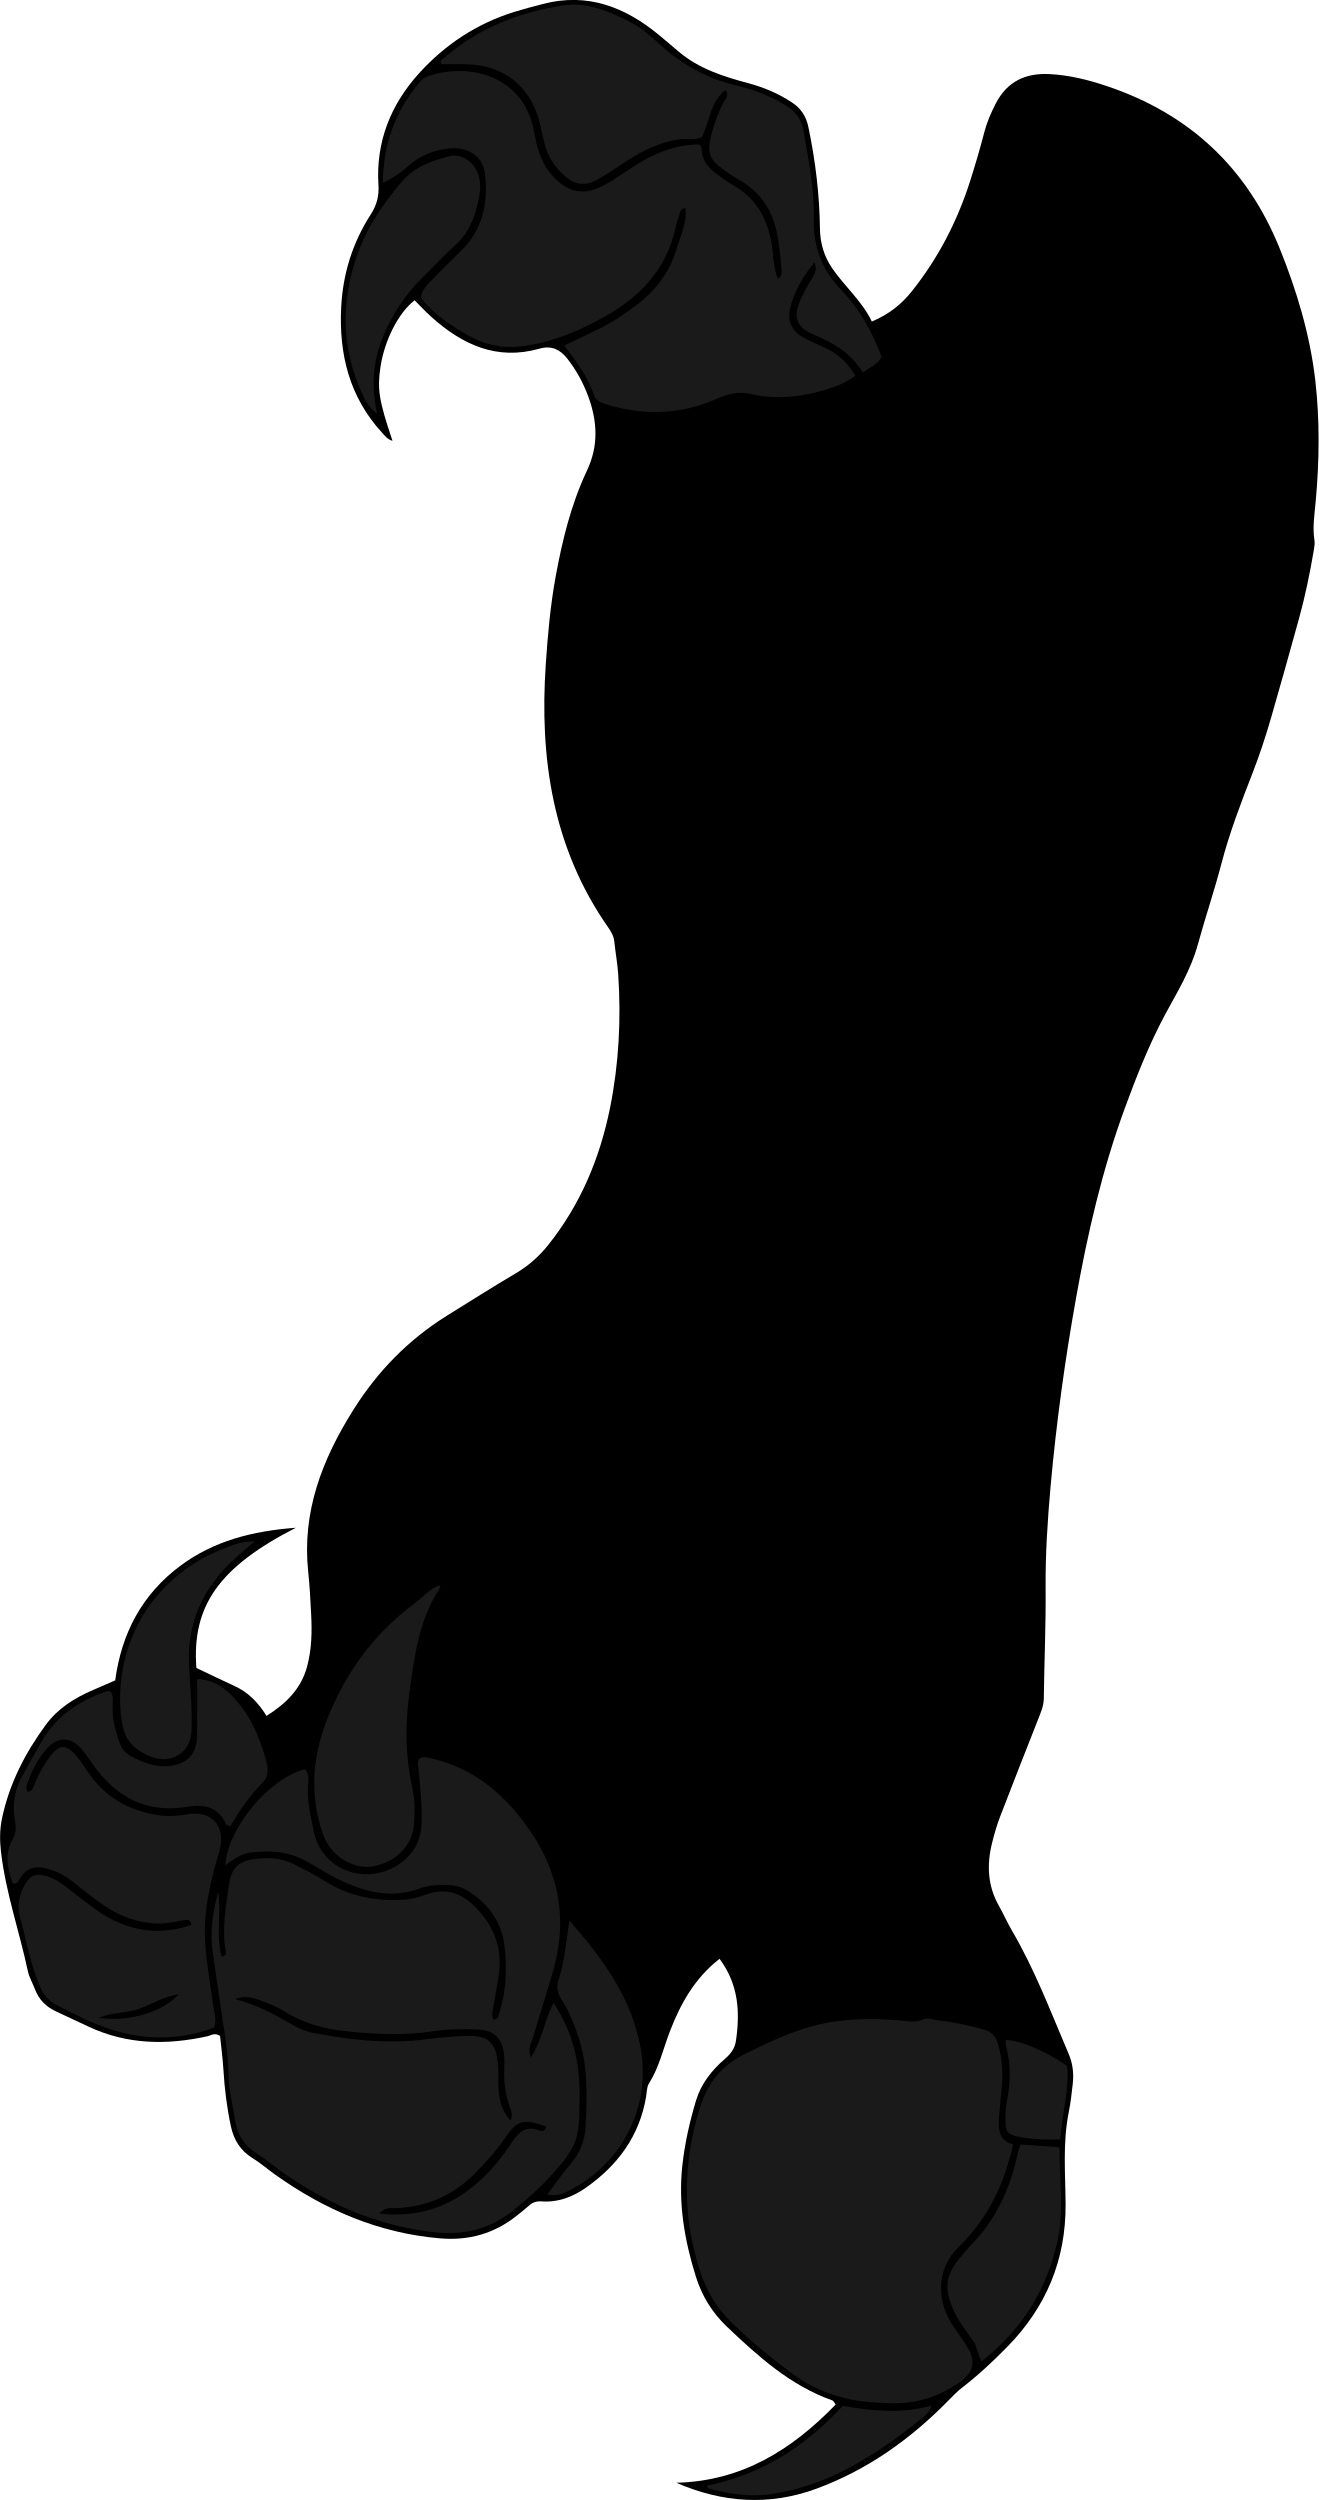
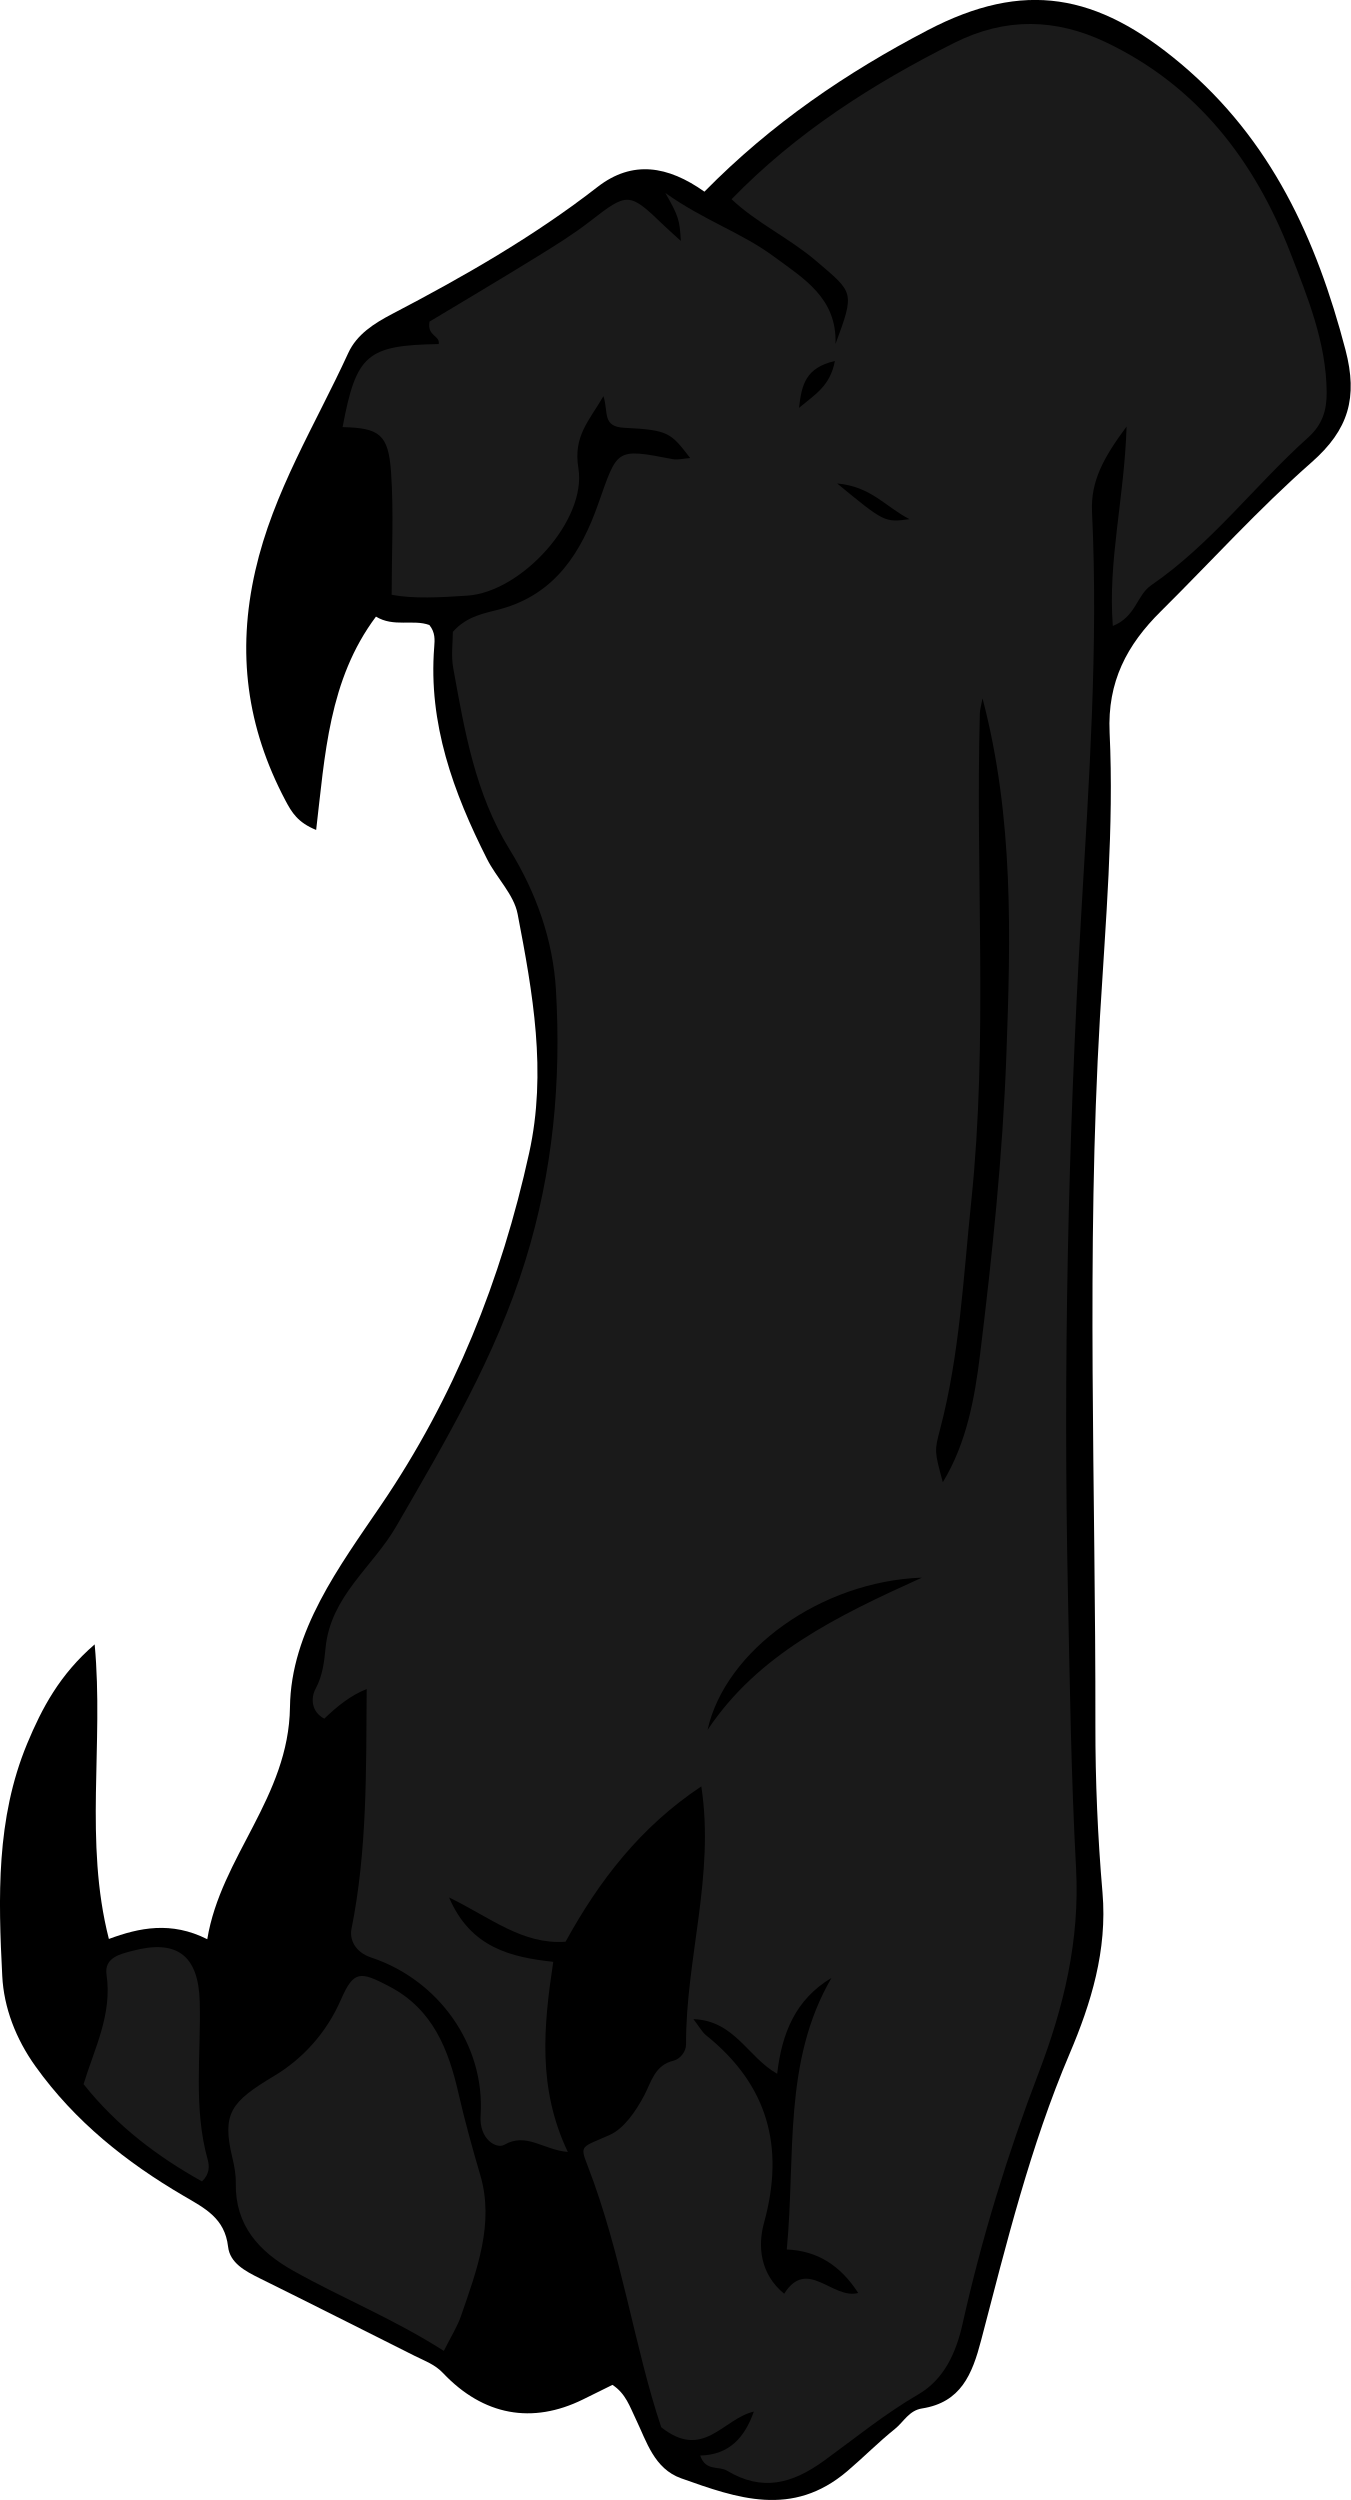
- <svg xmlns="http://www.w3.org/2000/svg" version="1.1" id="Layer_1" x="0px" y="0px" viewBox="0 0 160.33 304.01" style="enable-background:new 0 0 160.33 304.01;" xml:space="preserve">
+ <svg xmlns="http://www.w3.org/2000/svg" version="1.1" id="Layer_1" x="0px" y="0px" viewBox="0 0 155.81 288.39" style="enable-background:new 0 0 155.81 288.39;" xml:space="preserve">
  <style type="text/css">
	.st0{fill:#1A1A1A;}
</style>
  <g>
-     <path d="M87.5,238.2c-3.02,2.36-4.71,5.41-6,8.72c-0.84,2.15-1.32,4.44-2.58,6.43c-0.28,0.44-0.26,1.07-0.35,1.61   c-0.8,4.78-3.44,8.35-7.33,11.08c-1.6,1.12-3.38,1.8-5.38,1.66c-0.61-0.04-1.08,0.1-1.52,0.5c-0.47,0.43-0.98,0.82-1.48,1.22   c-2.75,2.2-5.85,3.08-9.39,2.77c-7.47-0.64-14.04-3.49-20.07-7.79c-0.91-0.65-1.76-1.4-2.71-1.98c-1.47-0.9-2.26-2.22-2.61-3.84   c-0.49-2.27-0.77-4.56-0.91-6.88c-0.09-1.42-0.28-2.84-0.41-4.12c-0.66-0.44-1.07-0.07-1.5,0.03c-4.96,1.1-9.83,1.04-14.53-1.18   c-1.3-0.61-2.6-1.22-3.91-1.83c-1.22-0.56-2.09-1.44-2.57-2.7c-0.28-0.75-0.71-1.46-0.87-2.23c-1.03-4.84-2.69-9.54-3.26-14.49   c-0.16-1.36-0.16-2.69,0.12-4.04c0.89-4.23,2.81-7.97,5.35-11.42c1.47-1.99,3.49-3.25,5.73-4.21c0.88-0.37,1.75-0.76,2.69-1.17   c0.77-5.74,3.27-10.49,7.97-13.97c4.05-2.99,8.68-4.19,14-4.59c-9.34,4.78-12.66,9.5-12.1,17.05c1.5,0.71,3.07,1.48,4.65,2.2   c1.64,0.75,2.86,1.98,3.88,3.63c2.47-1.56,4.24-3.36,4.95-6.06c0.56-2.12,0.59-4.27,0.47-6.43c-0.09-1.67-0.17-3.35-0.35-5.02   c-0.78-7.29,1.69-13.66,5.48-19.69c2.94-4.69,6.69-8.54,11.39-11.47c2.78-1.73,5.55-3.48,8.37-5.15c1.54-0.91,2.83-2.05,3.94-3.44   c3.93-4.92,6.28-10.54,7.52-16.66c1.08-5.36,1.36-10.78,1-16.22c-0.09-1.35-0.34-2.69-0.48-4.04c-0.07-0.67-0.39-1.2-0.76-1.73   c-6.74-9.66-8.35-20.56-7.57-31.99c0.24-3.58,0.56-7.16,1.21-10.7c0.81-4.42,1.88-8.77,3.8-12.84c1.44-3.05,1.26-6.02,0.14-9.05   c-0.62-1.66-1.46-3.2-2.56-4.59c-0.86-1.08-1.9-1.6-3.36-1.18c-5.18,1.47-9.39-0.48-13.15-3.87c-0.71-0.64-1.36-1.34-2.03-2.01   c-1.93,1.46-3.66,4.84-4.15,8.08c-0.41,2.74-0.19,4.11,1.46,9.01c-0.63-0.2-0.93-0.62-1.26-0.98c-3.98-4.33-5.27-9.55-4.98-15.28   c0.21-4.08,1.39-7.86,3.6-11.28c0.73-1.13,1.02-2.25,0.93-3.58c-0.33-5.24,1.5-9.79,4.95-13.59c3.15-3.48,7.02-6.04,11.56-7.45   c1.14-0.35,2.3-0.66,3.46-0.96c5.46-1.44,10.05,0.37,14.2,3.81c0.8,0.66,1.58,1.34,2.38,2.01c2.45,2.07,5.42,3,8.44,3.81   c1.86,0.5,3.62,1.24,5.24,2.3c1.13,0.73,1.77,1.68,2.06,3.06c0.85,4.08,1.35,8.19,1.4,12.35c0.02,1.73,0.5,3.33,1.46,4.75   c1.52,2.24,3.65,4.01,4.85,6.52c2.14-0.9,3.65-2.15,4.91-3.74c3.17-3.99,5.47-8.44,7.02-13.28c0.63-1.98,1.22-3.97,1.74-5.98   c0.32-1.25,0.82-2.38,1.41-3.53c1.4-2.7,3.64-3.7,6.51-3.56c2.41,0.12,4.74,0.7,7.02,1.47c9.99,3.36,16.99,9.89,20.96,19.67   c2.11,5.21,3.72,10.57,4.36,16.15c0.55,4.85,0.49,9.73,0.05,14.6c-0.14,1.59-0.41,3.17-0.16,4.78c0.06,0.38,0,0.8-0.07,1.19   c-0.48,2.83-1.05,5.63-1.82,8.4c-1.1,3.99-2.22,7.99-3.37,11.97c-0.66,2.29-1.4,4.55-2.27,6.78c-1.41,3.62-2.8,7.25-3.79,11.04   c-0.86,3.29-1.97,6.55-2.87,9.83c-0.85,3.09-2.46,5.69-3.93,8.41c-1.97,3.67-3.5,7.54-4.93,11.44c-2.76,7.52-4.55,15.3-5.95,23.17   c-1.35,7.55-2.39,15.14-3.08,22.78c-0.37,4.13-0.64,8.27-0.61,12.43c0.04,4.47-0.16,8.95-0.22,13.43c-0.01,0.92-0.37,1.7-0.69,2.52   c-1.55,3.94-3.1,7.88-4.62,11.83c-0.4,1.04-0.71,2.12-0.98,3.21c-0.66,2.65-0.55,5.23,0.84,7.66c0.55,0.97,1,2.01,1.56,2.97   c2.8,4.77,4.74,9.94,6.91,15.01c0.52,1.21,0.65,2.47,0.49,3.76c-0.13,1.11-0.25,2.23-0.47,3.32c-0.76,3.72-0.41,7.48-0.39,11.23   c0.04,6.74-2.35,12.47-7.04,17.27c-1.73,1.77-3.54,3.47-5.51,4.99c-0.64,0.49-1.18,1.06-1.74,1.63   c-4.59,4.68-9.83,8.41-16.02,10.69c-5.74,2.11-11.42,1.71-17.04-0.73c7.98-0.18,14.08-4.02,19.39-9.51   c-0.2-0.27-0.27-0.45-0.38-0.49c-5.12-1.81-9.04-5.36-12.87-9c-1.75-1.67-3.02-3.71-3.75-6.06c-1.37-4.39-2.15-8.86-1.65-13.46   c0.29-2.7,0.89-5.36,1.67-7.96c0.62-2.05,1.92-3.69,3.51-5.06c0.71-0.61,1.21-1.28,1.34-2.18C90,244.71,89.84,241.35,87.5,238.2z" />
-     <path class="st0" d="M26.53,230.06c0.4,2.59-0.3,5.22,0.4,7.79c0.01,0.04,0.15,0.05,0.22,0.07c0.21-0.12,0.38-0.28,0.32-0.55   c-0.52-2.64-0.02-5.24,0.32-7.84c0.33-2.52,1.2-3.28,3.72-3.53c1.46-0.15,2.89,0.03,4.2,0.68c1.28,0.64,2.57,1.3,3.78,2.06   c2.96,1.85,6.18,2.49,9.62,2.27c0.98-0.06,1.89-0.33,2.79-0.65c2.45-0.89,4.39-0.04,6.05,1.7c2.16,2.27,3.17,4.95,2.7,8.11   c-0.19,1.26-0.42,2.52-0.64,3.78c-0.1,0.55-0.28,1.09,0,1.64c0.66-0.02,0.63-0.57,0.76-0.98c0.79-2.57,0.88-5.22,0.6-7.84   c-0.33-3.04-2-5.34-4.62-6.92c-1.22-0.74-2.6-0.71-3.96-0.59c-0.55,0.05-1.12,0.16-1.64,0.35c-3.77,1.4-7.22,0.38-10.57-1.37   c-1.13-0.59-2.2-1.3-3.32-1.91c-1.5-0.82-3.09-1.21-4.82-1.17c-2.6,0.07-2.92,0.12-5.05,1.67c0.31-4.53,5.26-10.54,9.71-11.69   c0.58,0.65,0.36,1.49,0.34,2.23c-0.05,1.86,0.35,3.65,0.74,5.44c1.11,5.12,7.46,6.85,11.36,3.05c1.14-1.11,1.66-2.51,1.72-4.1   c0.09-2.16-0.17-4.31-0.34-6.46c-0.04-0.47-0.25-0.93,0.04-1.38c0.43-0.36,0.89-0.23,1.36-0.13c5.39,1.21,9.2,4.51,12.23,8.98   c3.55,5.24,4.44,10.85,2.71,16.9c-0.77,2.68-1.64,5.34-2.42,8.02c-0.21,0.71-0.7,1.41-0.29,2.49c1.42-2.1,1.6-4.48,2.78-6.62   c1.88,2.9,2.84,5.9,3.08,9.13c0.07,0.95,0.08,1.92,0.07,2.87c-0.01,4.51-0.35,5.53-3.35,8.86c-1.5,1.66-3.17,3.15-4.93,4.54   c-2.81,2.21-6.01,2.88-9.48,2.48c-6.91-0.79-13.07-3.48-18.68-7.51c-0.97-0.7-1.9-1.47-2.91-2.11c-1.44-0.93-2.26-2.22-2.53-3.89   c-0.3-1.89-0.79-3.78-0.82-5.68c-0.05-3.22-0.71-6.34-1.14-9.5c-0.25-1.82-0.53-3.63-0.79-5.45   C25.52,234.86,25.88,232.45,26.53,230.06z M28.59,243.11c2.62,0.63,4.88,1.93,7.16,3.21c0.68,0.39,1.45,0.71,2.22,0.86   c4.64,0.91,9.3,1.42,14.03,0.78c1.58-0.21,3.18-0.33,4.77-0.38c2.57-0.08,3.5,0.75,3.77,3.27c0.11,1.03,0.02,2.08,0.08,3.11   c0.08,1.4,0.37,2.73,1.47,3.92c0.32-0.76,0.05-1.27-0.13-1.78c-0.5-1.45-0.71-2.94-0.64-4.48c0.02-0.56,0.03-1.12-0.02-1.68   c-0.19-2.05-1.18-3.05-3.2-3.14c-1.83-0.08-3.68-0.07-5.5,0.22c-3.49,0.54-6.98,0.34-10.47-0.01c-2.74-0.27-5.31-0.98-7.66-2.48   c-0.86-0.55-1.86-0.92-2.83-1.28C30.67,242.9,29.67,242.63,28.59,243.11z M46.11,269.18c4.71,0.53,8.48-0.78,11.76-3.58   c1.76-1.5,3.22-3.3,4.49-5.25c0.76-1.17,1.71-1.87,3.21-1.29c0.38,0.15,0.79,0.1,0.83-0.48c-2.87-0.95-3.47-0.8-5.02,1.46   c-1.09,1.59-2.37,2.99-3.72,4.34c-2.66,2.66-5.86,4.02-9.61,4.14C47.52,268.54,46.94,268.32,46.11,269.18z" />
-     <path class="st0" d="M46.55,22.25c0.05-4.91,1.62-8.9,4.57-12.36c0.25-0.29,0.62-0.52,0.98-0.64c5.15-1.73,11.5,0.13,12.77,6.43   c0.13,0.63,0.25,1.25,0.4,1.87c0.38,1.58,1.06,3,2.24,4.16c1.66,1.63,3.33,2.03,5.44,1.05c1.15-0.53,2.22-1.26,3.28-1.98   c2.62-1.78,5.37-3.17,8.74-3.22c0.36,0.12,0.35,0.56,0.39,0.94c0.13,1.12,0.79,1.9,1.64,2.55c0.64,0.48,1.28,0.97,1.98,1.36   c3.17,1.74,4.55,4.57,4.96,8.01c0.14,1.17,0.17,2.36,0.68,3.49c0.48-0.35,0.44-0.76,0.41-1.13c-0.12-1.59-0.26-3.18-0.62-4.74   c-0.57-2.45-1.8-4.42-3.93-5.79c-0.81-0.52-1.64-1-2.42-1.56c-1.85-1.33-2.11-2.11-1.56-4.29c0.35-1.4,0.86-2.73,1.51-4.02   c0.19-0.37,0.71-0.73,0.22-1.43c-1.92,1.46-1.92,3.87-2.88,5.73c-0.95,0.42-1.93,0.14-2.87,0.28c-2.69,0.41-4.96,1.71-7.15,3.2   c-0.92,0.63-1.87,1.23-2.85,1.76c-1.45,0.79-2.74,0.47-3.93-0.63c-1.22-1.12-2.03-2.45-2.4-4.06c-0.2-0.86-0.35-1.72-0.59-2.57   c-1.17-4.24-4.32-6.7-8.76-6.85c-1.03-0.03-2.06-0.01-3.12-0.01c-0.31-0.49,0.2-0.64,0.45-0.86c4.11-3.56,9-5.44,14.29-6.27   c2.95-0.46,5.66,0.69,8.24,2.02c1.21,0.62,2.26,1.5,3.26,2.43c2.74,2.54,5.84,4.4,9.54,5.25c2.1,0.48,4.12,1.26,5.99,2.38   c1.23,0.73,2.01,1.68,2.26,3.16c0.61,3.54,1.33,7.07,1.25,10.69c-0.08,3.38,1,6.26,3.36,8.68c2.27,2.33,3.74,5.13,4.89,8.1   c-0.51,0.99-1.43,1.3-2.3,1.9c-1.42-2.31-3.48-3.55-5.81-4.52c-2.37-0.99-2.73-2.22-1.63-4.6c0.4-0.87,0.91-1.69,1.4-2.51   c0.3-0.5,0.48-0.99,0.16-1.75c-1.43,1.79-2.52,3.61-2.97,5.72c-0.29,1.36,0.18,2.56,1.42,3.29c0.89,0.52,1.85,0.93,2.8,1.35   c1.59,0.7,2.75,1.84,3.73,3.4c-0.8,0.66-1.65,1.06-2.54,1.37c-3.3,1.16-6.68,1.67-10.12,0.89c-1.5-0.34-2.76-0.06-4.14,0.55   c-4.41,1.96-8.96,2.12-13.57,0.67c-0.63-0.2-1.18-0.41-1.42-1.12c-0.76-2.22-2.14-4.09-3.6-6c1.43-0.69,2.79-1.34,4.14-1.99   c1.67-0.8,3.19-1.82,4.65-2.94c2.36-1.79,4.06-4.05,4.9-6.92c0.46-1.58,1.25-3.11,1.05-4.86c-0.76,0.04-0.63,0.67-0.81,1.03   c-0.21,0.42-0.3,0.91-0.4,1.37c-1.12,5.06-4.34,8.42-8.72,10.85c-2.88,1.6-5.87,2.89-9.15,3.44c-2.45,0.42-4.76,0.18-6.97-1.01   c-2.33-1.26-4.5-2.71-6.15-4.79c0.18-1.03,0.84-1.62,1.45-2.24c1.12-1.14,2.24-2.28,3.39-3.39c2.71-2.62,3.39-5.88,2.97-9.46   c-0.24-2.09-2.02-3.3-4.38-3.05c-1.78,0.19-3.42,0.8-4.79,1.99C48.92,20.86,47.97,21.57,46.55,22.25z" />
-     <path class="st0" d="M123.2,260.77c-1.13,5.01-3.16,9.1-6.59,12.44c-3.05,2.98-2.53,6.95-0.71,9.64c0.58,0.86,1.2,1.7,1.74,2.59   c0.9,1.47,0.94,2.9-0.79,4.14c-2.56,1.84-5.38,2.75-8.5,2.66c-1.75-0.05-3.53-0.14-5.23-0.53c-2.41-0.54-4.68-1.5-6.71-3.01   c-2.7-2.01-5.3-4.12-7.67-6.5c-1.66-1.67-2.81-3.63-3.56-5.88c-2.26-6.75-2.15-13.48,0-20.22c0.89-2.8,2.59-4.92,5.22-6.24   c2.79-1.39,5.6-2.74,8.63-3.53c3.43-0.9,6.94-0.93,10.45-0.63c0.95,0.08,1.89,0.3,2.82-0.14c0.55-0.26,1.1,0.04,1.64,0.1   c1.91,0.21,3.77,0.62,5.63,1.12c0.96,0.26,1.49,0.78,1.77,1.72c0.54,1.79,0.65,3.61,0.47,5.45c-0.12,1.19-0.24,2.38-0.33,3.58   C121.38,258.95,121.47,260.31,123.2,260.77z" />
-     <path class="st0" d="M1.57,229.06c-0.68-1.81-1.07-3.62,0-5.44c0.43-0.74,0.38-1.51,0.24-2.31c-0.33-1.87-0.06-3.65,0.88-5.32   c0.75-1.32,1.48-2.64,2.22-3.97c1.81-3.25,4.64-5.2,8.09-6.36c0.13-0.04,0.31,0.03,0.48,0.05c0.38,0.66,0.2,1.38,0.21,2.08   c0.01,0.89,0.11,1.75,0.38,2.6c0.36,1.13,0.5,2.39,1.68,3.06c1.55,0.89,3.18,1.52,5.01,1.28c2.12-0.28,3.19-1.54,3.21-3.73   c0.03-2.23,0.01-4.46,0.01-6.83c1.76,0.08,3.03,0.84,4.1,1.91c2.28,2.26,3.5,5.12,4.32,8.16c0.22,0.83,0.26,1.81-0.42,2.49   c-1.59,1.59-2.85,3.42-3.96,5.34c-0.27-0.11-0.5-0.13-0.54-0.23c-0.89-2.08-2.62-2.47-4.57-2.14c-5.1,0.87-8.84-1.15-11.69-5.25   c-0.5-0.72-0.98-1.48-1.6-2.08c-1.25-1.21-2.78-1.08-3.95,0.29c-1.15,1.35-1.94,2.91-2.47,4.6c-0.06,0.18,0.08,0.43,0.13,0.65   c0.76-0.14,0.78-0.79,1-1.27c0.53-1.17,1.13-2.3,1.95-3.29c0.96-1.16,1.74-1.2,2.78-0.08c0.59,0.64,1.08,1.38,1.57,2.11   c1.96,2.98,4.74,4.66,8.21,5.29c1.27,0.23,2.51,0.21,3.8-0.03c3.14-0.58,4.92,1.45,4.01,4.54c-1.04,3.54-1.92,7.12-1.71,10.82   c0.15,2.7,0.64,5.38,1.02,8.06c0.11,0.78,0.39,1.54,0.11,2.48c-4.16,1.58-8.37,1.58-12.6,0.24c-2.29-0.73-4.42-1.85-6.55-2.94   c-0.96-0.49-1.66-1.25-2.05-2.25c-0.38-0.97-0.76-1.93-1.04-2.93c-0.49-1.77-0.87-3.57-1.35-5.33c-0.43-1.57-0.19-3,0.68-4.35   c0.6-0.93,1.12-1.14,2.23-0.9c1.12,0.24,2.03,0.9,2.92,1.58c1.2,0.92,2.38,1.89,3.63,2.75c3.49,2.38,7.25,3.06,11.31,1.68   c-0.03-0.66-0.46-0.66-0.84-0.6c-1.1,0.18-2.19,0.47-3.32,0.42c-2.73-0.11-5.12-1.15-7.27-2.77c-1.02-0.77-2.02-1.57-3.02-2.36   c-0.89-0.71-1.89-1.2-2.97-1.52c-1.33-0.39-2.53-0.25-3.34,1.09C2.28,228.65,2.16,229.11,1.57,229.06z M21.76,242.49   c-1.83,0.31-3.26,1.19-4.77,1.77c-1.5,0.57-3.18,0.37-5,1.12C15.64,245.93,19.83,244.67,21.76,242.49z" />
-     <path class="st0" d="M53.46,192.78c0.04,0.11,0.1,0.21,0.08,0.24c-2.65,4.01-3.2,8.62-3.8,13.21c-0.49,3.74-0.43,7.48,0.4,11.18   c0.33,1.49,0.33,3.02,0.19,4.54c-0.23,2.42-2,4.29-4.58,4.93c-2.09,0.52-4.48-0.52-5.78-2.46c-0.64-0.95-0.94-2.02-1.21-3.11   c-1.06-4.27-0.51-8.42,1.1-12.43c2.21-5.51,5.59-10.19,10.4-13.77C51.31,194.33,52.15,193.24,53.46,192.78z" />
-     <path class="st0" d="M45.87,50.32c-1.1-0.82-1.49-1.7-1.88-2.56c-2.47-5.43-2.52-10.97-0.62-16.56c1.17-3.45,3.2-6.42,5.54-9.16   c1.52-1.78,3.66-2.51,5.84-3.06c1.29-0.32,2.72,0.63,3.27,1.89c0.36,0.83,0.46,1.71,0.32,2.58c-0.37,2.41-1.09,4.64-2.98,6.36   c-1.47,1.34-2.84,2.81-4.25,4.22c-1.94,1.95-3.4,4.23-4.46,6.75C45.41,43.72,45.06,46.77,45.87,50.32z" />
-     <path class="st0" d="M124.11,260.78c1.65,0.12,3.13,0.22,4.73,0.34c-0.04,3.92,0.58,7.7-0.27,11.51   c-1.33,5.9-4.32,10.69-9.22,14.53c-0.48-0.92-0.53-1.92-1.13-2.68c-0.54-0.69-1.01-1.43-1.51-2.16c-0.18-0.26-0.33-0.54-0.48-0.83   c-1.51-2.97-1.4-4.8,0.74-7.21c0.32-0.36,0.59-0.75,0.93-1.09c3.16-3.14,4.94-6.99,5.85-11.29   C123.82,261.6,123.95,261.3,124.11,260.78z" />
-     <path class="st0" d="M69.24,233.55c4.25,4.83,7.59,9.54,8.66,15.48c1.31,7.25-2.29,13.76-8.03,17c-0.94,0.53-1.93,1.14-3.33,0.84   c1.02-1.35,1.91-2.62,2.91-3.81c1.08-1.27,1.66-2.73,1.75-4.35c0.2-3.74,0.33-7.49-0.9-11.13c-0.54-1.59-1.17-3.14-2.08-4.56   c-0.46-0.73-0.57-1.39-0.3-2.24C68.64,238.6,68.81,236.31,69.24,233.55z" />
-     <path class="st0" d="M30.98,187.45c-1.32,1.08-2.6,2.15-3.73,3.38c-3.07,3.34-4.51,7.28-4.26,11.81c0.15,2.63,0.41,5.25,0.29,7.89   c-0.08,1.81-1.18,3.07-2.83,3.35c-1.87,0.32-4.59-1.21-5.24-3.02c-0.27-0.74-0.43-1.54-0.51-2.33   c-0.84-8.88,4.01-16.82,12.31-20.14C28.26,187.88,29.52,187.39,30.98,187.45z" />
-     <path class="st0" d="M85.96,302.28c6.97-1.49,11.88-4.79,16.55-9.72c3.45,0.62,7.08,1,10.74-0.02c-0.16,0.81-0.71,1.16-1.17,1.53   c-3.21,2.63-6.59,5.02-10.36,6.8c-2.52,1.19-5.17,1.99-7.94,2.42c-2.57,0.4-5.07-0.04-7.55-0.65   C86.12,302.61,86.05,302.4,85.96,302.28z" />
-     <path class="st0" d="M128.93,260.17c-1.98,0.05-3.64-0.03-5.26-0.38c-1.07-0.23-1.35-0.55-1.39-1.61   c-0.03-0.87-0.02-1.76,0.15-2.61c0.46-2.3,0.52-4.56-0.11-6.83c-0.06-0.21-0.01-0.46-0.01-0.69c1.86,0.11,4.73,1.31,7.44,3.15   C130.1,254.1,129.12,257,128.93,260.17z" />
+     <path d="M81.26,22.11C89.01,14.23,97.68,8.36,107,3.49c11.14-5.82,19.56-4.27,29.24,3.88c10.41,8.77,15.62,20.2,18.97,32.99   c1.44,5.51,0.37,9.2-3.9,12.96c-6.12,5.38-11.61,11.46-17.41,17.21c-3.9,3.86-6.17,8.11-5.9,13.98   c0.51,10.92-0.47,21.88-1.11,32.77c-1.6,27.27-0.49,54.52-0.53,81.77c-0.01,6.36,0.27,12.88,0.82,19.28   c0.57,6.64-1.32,12.77-3.79,18.57c-4.55,10.7-7.29,21.9-10.21,33.06c-1.03,3.95-2.34,7.17-6.82,7.87c-1.49,0.23-2.1,1.53-3.11,2.35   c-1.92,1.54-3.65,3.3-5.52,4.89c-6.34,5.39-12.69,3.12-19.15,0.82c-3.12-1.11-3.99-4.25-5.21-6.78c-0.73-1.51-1.18-2.99-2.72-4   c-1.09,0.54-2.24,1.1-3.38,1.67c-5.87,2.9-11.51,1.88-16.16-3.03c-0.94-1-2.12-1.41-3.26-1.98c-5.97-2.99-11.93-6.01-17.92-8.97   c-1.65-0.82-3.41-1.75-3.62-3.63c-0.38-3.29-2.66-4.42-5.12-5.86c-6.63-3.88-12.56-8.6-17.1-14.95c-2.27-3.17-3.65-6.78-3.83-10.42   c-0.46-9.03-0.72-18.14,2.87-26.79c1.71-4.11,3.75-7.97,7.79-11.46c1.07,11.58-1.23,22.73,1.64,33.98   c3.51-1.3,7.18-2.07,11.35,0.03c1.57-9.53,9.4-16.36,9.54-26.77c0.11-8.77,5.67-16.19,10.5-23.3   c8.46-12.43,13.88-26.02,17.09-40.62c2.06-9.34,0.42-18.48-1.33-27.58c-0.43-2.25-2.44-4.17-3.53-6.34   c-3.88-7.68-6.79-15.63-6.09-24.46c0.06-0.8,0.14-1.67-0.56-2.53c-1.87-0.69-4.12,0.28-6.16-0.97c-5.46,7.3-5.88,16-6.9,24.61   c-2.12-0.86-2.81-2.01-3.55-3.41c-4.45-8.43-5.62-17.05-3.47-26.49c2.07-9.11,6.93-16.84,10.72-25.11   c0.99-2.16,2.98-3.42,5.08-4.52c8.25-4.31,16.32-8.92,23.7-14.66C72.96,18.45,77.04,19.12,81.26,22.11z" />
+     <path class="st0" d="M129.96,49.2c-2.66,3.59-4.15,6.29-3.99,9.83c0.74,15.54-0.35,31.1-1.25,46.55   c-1.52,26.05-2.07,52.09-1.53,78.13c0.22,10.59,0.37,21.22,0.94,31.81c0.45,8.33-1.43,16.03-4.31,23.58   c-3.63,9.47-6.58,19.12-8.79,29c-0.75,3.36-2.15,6.39-5.09,8.1c-3.85,2.24-7.28,5.04-10.84,7.63c-3.73,2.71-7.19,3.61-11.25,1.17   c-0.94-0.56-2.45,0.11-3.08-1.74c3.36-0.07,5.14-2.09,6.19-5.07c-3.6,0.85-5.82,5.66-10.68,1.81c-3.06-9.06-4.55-19.98-8.5-30.19   c-0.94-2.42-0.7-2.07,2.57-3.54c1.62-0.73,2.98-2.69,3.97-4.56c0.81-1.53,1.19-3.48,3.38-4c0.7-0.17,1.44-0.98,1.44-1.88   c-0.04-9.83,3.33-19.48,1.76-29.76c-7.03,4.68-11.79,10.88-15.66,17.92c-4.97,0.36-8.67-2.79-13.44-5.11   c2.5,5.83,7.15,6.89,12.02,7.43c-1.12,7.43-1.82,14.57,1.68,21.93c-2.85-0.24-4.77-2.3-7.34-0.82c-0.85,0.49-2.9-0.58-2.72-3.39   c0.53-8.16-4.85-15.64-12.63-18.22c-1.91-0.64-2.49-2.13-2.27-3.27c1.83-9.09,1.69-18.3,1.76-27.7c-1.85,0.73-3.42,2-4.89,3.42   c-1.53-0.81-1.57-2.41-1-3.46c0.83-1.54,1-3.21,1.15-4.74c0.59-5.95,5.45-9.32,8.14-13.97c5.72-9.89,11.48-19.61,14.91-30.69   c3.19-10.29,4.14-20.66,3.52-31.23c-0.34-5.76-2.29-11.23-5.34-16.17c-3.98-6.45-5.2-13.71-6.51-20.95   c-0.26-1.44-0.04-2.96-0.04-4.16c1.64-1.88,3.76-2.15,5.53-2.64c6.35-1.75,9.3-6.63,11.23-12.1c2.26-6.37,1.96-6.47,8.57-5.19   c0.62,0.12,1.3-0.07,2.05-0.12c-2.24-2.89-2.43-3.24-7.59-3.49c-2.61-0.12-1.82-1.82-2.42-3.65c-1.65,2.85-3.5,4.6-2.89,8.3   c0.99,6.03-6.57,14.29-12.8,14.71c-3.11,0.21-6.29,0.38-8.74-0.1c0-4.86,0.25-9.52-0.07-14.14c-0.3-4.39-1.36-5.1-5.59-5.2   c1.58-8.39,2.79-9.44,11.09-9.58c0.18-1.02-1.37-0.88-1.06-2.59c3.82-2.3,8.13-4.85,12.39-7.48c2.09-1.29,4.19-2.59,6.12-4.09   c4.35-3.37,4.5-3.41,8.55,0.5c0.59,0.57,1.22,1.11,1.93,1.76c-0.14-2.42-0.25-2.84-1.79-5.53c4.48,3.18,8.79,4.58,12.46,7.29   c3.53,2.6,7.35,4.83,7.17,10.13c2.26-6.08,2.09-5.89-2.26-9.6c-3.1-2.64-6.85-4.37-9.73-7.1c7.47-7.69,16.25-13.29,25.68-18.03   c5.93-2.98,11.74-2.82,17.53-0.06c10.53,5.02,17.15,13.69,21.25,24.26c1.99,5.13,4.14,10.35,4.19,16.08   c0.02,2.15-0.52,3.78-2.14,5.24c-6.17,5.54-11.19,12.3-18.1,17.04c-1.69,1.16-1.74,3.62-4.43,4.7   C127.79,64.68,129.69,57.58,129.96,49.2z M113.34,80.56c-0.15,0.82-0.3,1.3-0.31,1.78c-0.51,18.75,0.96,37.52-0.99,56.25   c-0.92,8.8-1.33,17.65-3.59,26.26c-0.67,2.54-0.66,2.55,0.31,6.13c2.76-4.53,3.69-9.76,4.31-14.84c1.4-11.42,2.6-22.9,3.02-34.39   C116.59,108.09,116.96,94.35,113.34,80.56z M90.76,259.49c1.03-10.85-0.46-21.69,5.16-31.33c-4.18,2.5-5.73,6.41-6.27,11.06   c-3.37-1.88-4.91-6.14-9.66-6.3c0.68,0.88,0.99,1.48,1.47,1.87c7.1,5.7,9.09,12.84,6.68,21.6c-0.77,2.79-0.42,5.95,2.32,8.21   c2.65-4.23,5.57,0.7,8.54-0.09C96.95,261.33,94.29,259.64,90.76,259.49z M81.62,199.56c5.83-8.73,14.82-13.08,24.73-17.57   C94.76,182.4,83.66,190.33,81.62,199.56z M96.57,55.77c5.47,4.5,5.47,4.5,8.35,4.12C102.08,58.42,100.51,56.13,96.57,55.77z    M96.31,41.64c-3.36,0.79-3.83,2.69-4.14,5.41C94.04,45.48,95.76,44.54,96.31,41.64z" />
+     <path class="st0" d="M51.2,271.19c-5.9-3.76-11.84-6.13-17.4-9.26c-3.9-2.19-6.68-5.2-6.6-10.07c0.02-0.97-0.16-1.97-0.39-2.93   c-1.24-5.16-0.17-6.47,4.8-9.45c3.32-1.99,6.05-4.98,7.72-8.81c1.48-3.41,2.25-3.26,5.55-1.54c5.1,2.65,6.87,7.37,8.01,12.35   c0.73,3.19,1.59,6.29,2.51,9.42c1.65,5.58-0.39,10.97-2.21,16.23C52.77,268.37,52.05,269.49,51.2,271.19z" />
+     <path class="st0" d="M23.3,251.64c-5.12-2.86-9.78-6.35-13.66-11.22c1.23-4.05,3.33-8.04,2.65-12.63   c-0.29-1.98,1.61-2.38,2.92-2.73c5.25-1.42,7.69,0.55,7.83,5.86c0.16,6.08-0.76,12.23,0.93,18.25   C24.16,249.88,24.19,250.8,23.3,251.64z" />
  </g>
</svg>
